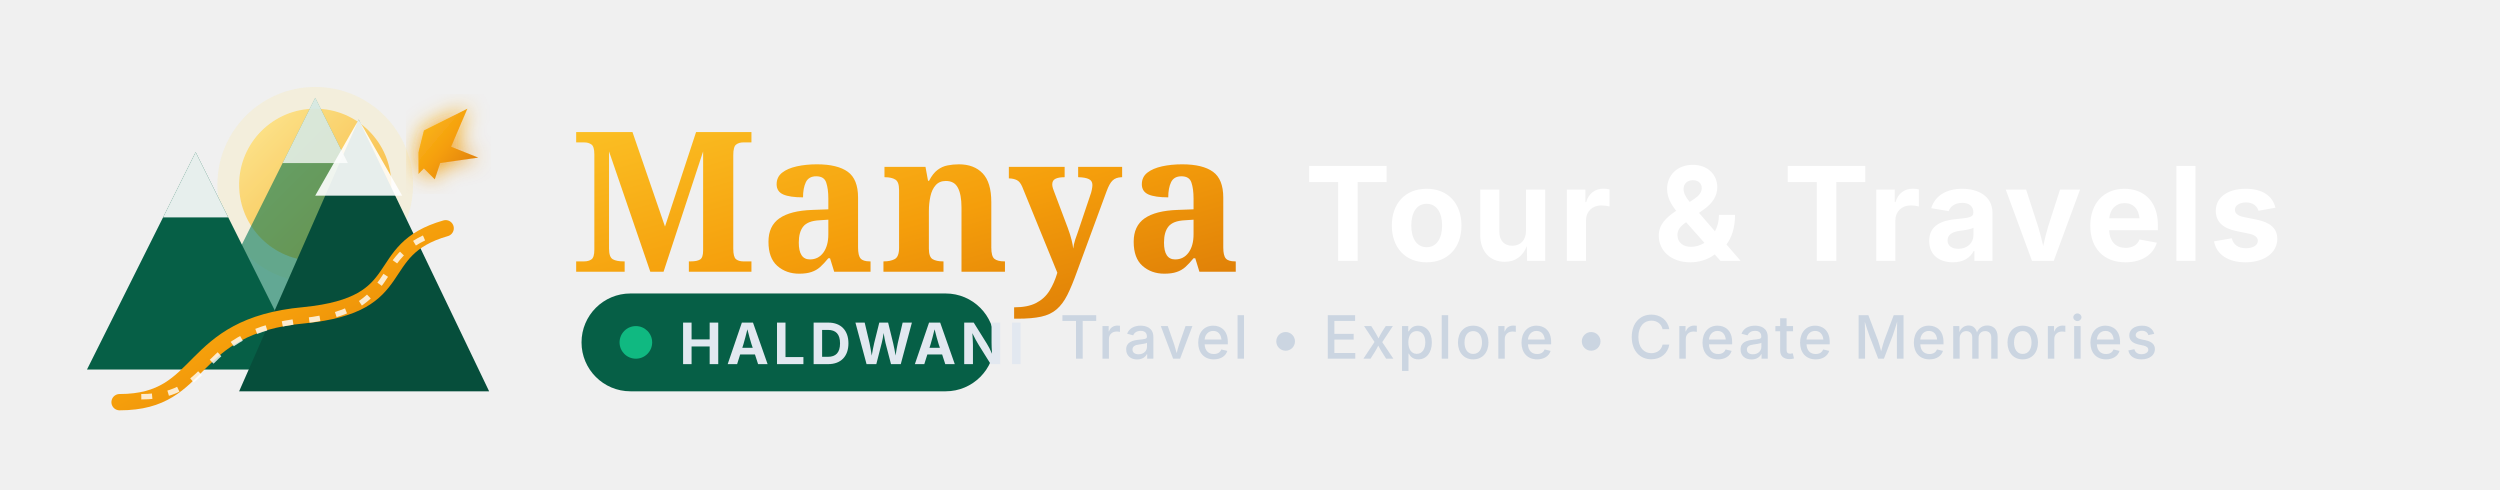
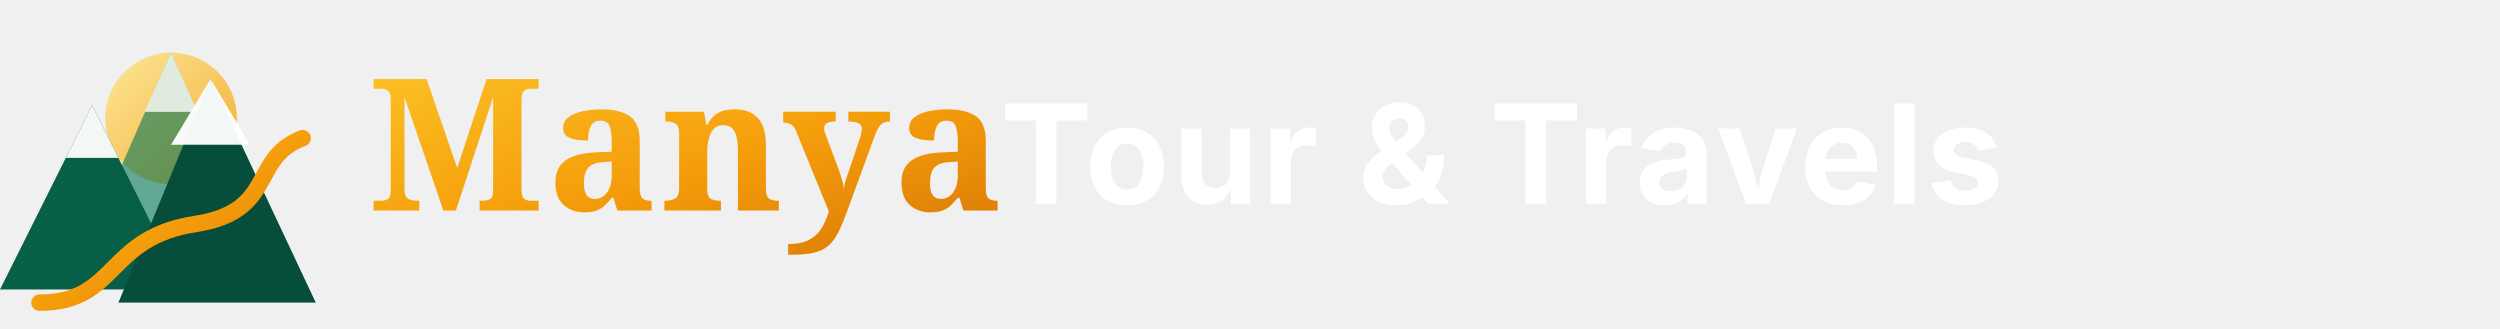
- <svg xmlns="http://www.w3.org/2000/svg" viewBox="0 0 460 90" fill="none" class="h-10 sm:h-12 w-auto">
+ <svg xmlns="http://www.w3.org/2000/svg" viewBox="0 0 380 50" fill="none" class="h-10 sm:h-11 w-auto">
  <defs>
    <linearGradient id="goldGrad" x1="0%" y1="0%" x2="100%" y2="100%">
      <stop offset="0%" stop-color="#FBBF24" />
      <stop offset="50%" stop-color="#F59E0B" />
      <stop offset="100%" stop-color="#D97706" />
    </linearGradient>
-     <linearGradient id="emeraldGrad" x1="0%" y1="0%" x2="100%" y2="100%">
-       <stop offset="0%" stop-color="#10B981" />
-       <stop offset="100%" stop-color="#047857" />
-     </linearGradient>
    <linearGradient id="sunGrad" x1="0%" y1="0%" x2="100%" y2="100%">
      <stop offset="0%" stop-color="#FDE68A" />
      <stop offset="100%" stop-color="#F59E0B" />
    </linearGradient>
-     <filter id="glow" x="-20%" y="-20%" width="140%" height="140%">
-       <feGaussianBlur stdDeviation="2" result="blur" />
-       <feComposite in="SourceGraphic" in2="blur" operator="over" />
-     </filter>
  </defs>
-   <g transform="translate(10, 10)">
-     <circle cx="48" cy="24" r="14" fill="url(#sunGrad)" opacity="0.9" />
-     <circle cx="48" cy="24" r="18" fill="#FDE68A" opacity="0.2" />
-     <polygon points="48,8 68,48 28,48" fill="#047857" opacity="0.6" />
-     <polygon points="26,18 46,58 6,58" fill="#065F46" />
-     <polygon points="56,12 80,62 34,62" fill="#064E3B" />
-     <polygon points="26,18 32,30 20,30" fill="#FFFFFF" opacity="0.9" />
-     <polygon points="56,12 64,26 48,26" fill="#FFFFFF" opacity="0.9" />
-     <polygon points="48,8 54,20 42,20" fill="#FFFFFF" opacity="0.75" />
-     <path d="M 12 64 C 28 64, 24 50, 46 48 C 66 46, 58 36, 72 32" stroke="url(#goldGrad)" stroke-width="3" stroke-linecap="round" fill="none" />
-     <path d="M 16 63 C 30 63, 26 51, 46 49 C 64 47, 58 37, 70 33" stroke="#FFFFFF" stroke-width="1" stroke-dasharray="2,3" fill="none" opacity="0.8" />
-     <path d="M 68 14 L 76 10 L 73 17 L 78 19 L 71 20 L 70 23 L 68 21 L 67 22 L 67 18 Z" fill="url(#goldGrad)" filter="url(#glow)" />
+   <g transform="translate(0, 2)">
+     <circle cx="26" cy="16" r="10" fill="url(#sunGrad)" opacity="0.85" />
+     <polygon points="26,6 40,38 12,38" fill="#047857" opacity="0.6" />
+     <polygon points="14,14 28,42 0,42" fill="#065F46" />
+     <polygon points="32,10 48,44 18,44" fill="#064E3B" />
+     <polygon points="14,14 18,22 10,22" fill="#FFFFFF" opacity="0.95" />
+     <polygon points="32,10 38,20 26,20" fill="#FFFFFF" opacity="0.95" />
+     <polygon points="26,6 30,15 22,15" fill="#FFFFFF" opacity="0.8" />
+     <path d="M 6 44 C 18 44, 16 34, 30 32 C 42 30, 38 22, 46 19" stroke="url(#goldGrad)" stroke-width="2.5" stroke-linecap="round" fill="none" />
  </g>
-   <g transform="translate(105, 12)">
-     <text x="0" y="38" font-family="'Playfair Display', Georgia, serif" font-weight="800" font-size="36" fill="url(#goldGrad)" letter-spacing="0.5">
+   <g transform="translate(56, 32)">
+     <text x="0" y="0" font-family="'Playfair Display', Georgia, serif" font-weight="800" font-size="28" fill="url(#goldGrad)" letter-spacing="0.5">
      Manya
    </text>
-     <text x="135" y="36" font-family="'Inter', system-ui, -apple-system, sans-serif" font-weight="700" font-size="24" fill="#FFFFFF" letter-spacing="1">
+     <text x="96" y="-1" font-family="'Inter', system-ui, -apple-system, sans-serif" font-weight="700" font-size="21" fill="#FFFFFF" letter-spacing="0.5">
      Tour &amp; Travels
    </text>
-     <g transform="translate(2, 54)">
-       <rect x="0" y="-12" width="76" height="18" rx="9" fill="#065F46" />
-       <circle cx="10" cy="-3" r="3" fill="#10B981" />
-       <text x="18" y="1" font-family="'Inter', sans-serif" font-weight="700" font-size="10.5" fill="#E2E8F0" letter-spacing="0.8">
-         HALDWANI
-       </text>
-       <text x="88" y="0" font-family="'Inter', sans-serif" font-weight="500" font-size="11" fill="#CBD5E1" letter-spacing="0.5">
-         Travel • Explore • Create Memories
-       </text>
-     </g>
  </g>
</svg>
